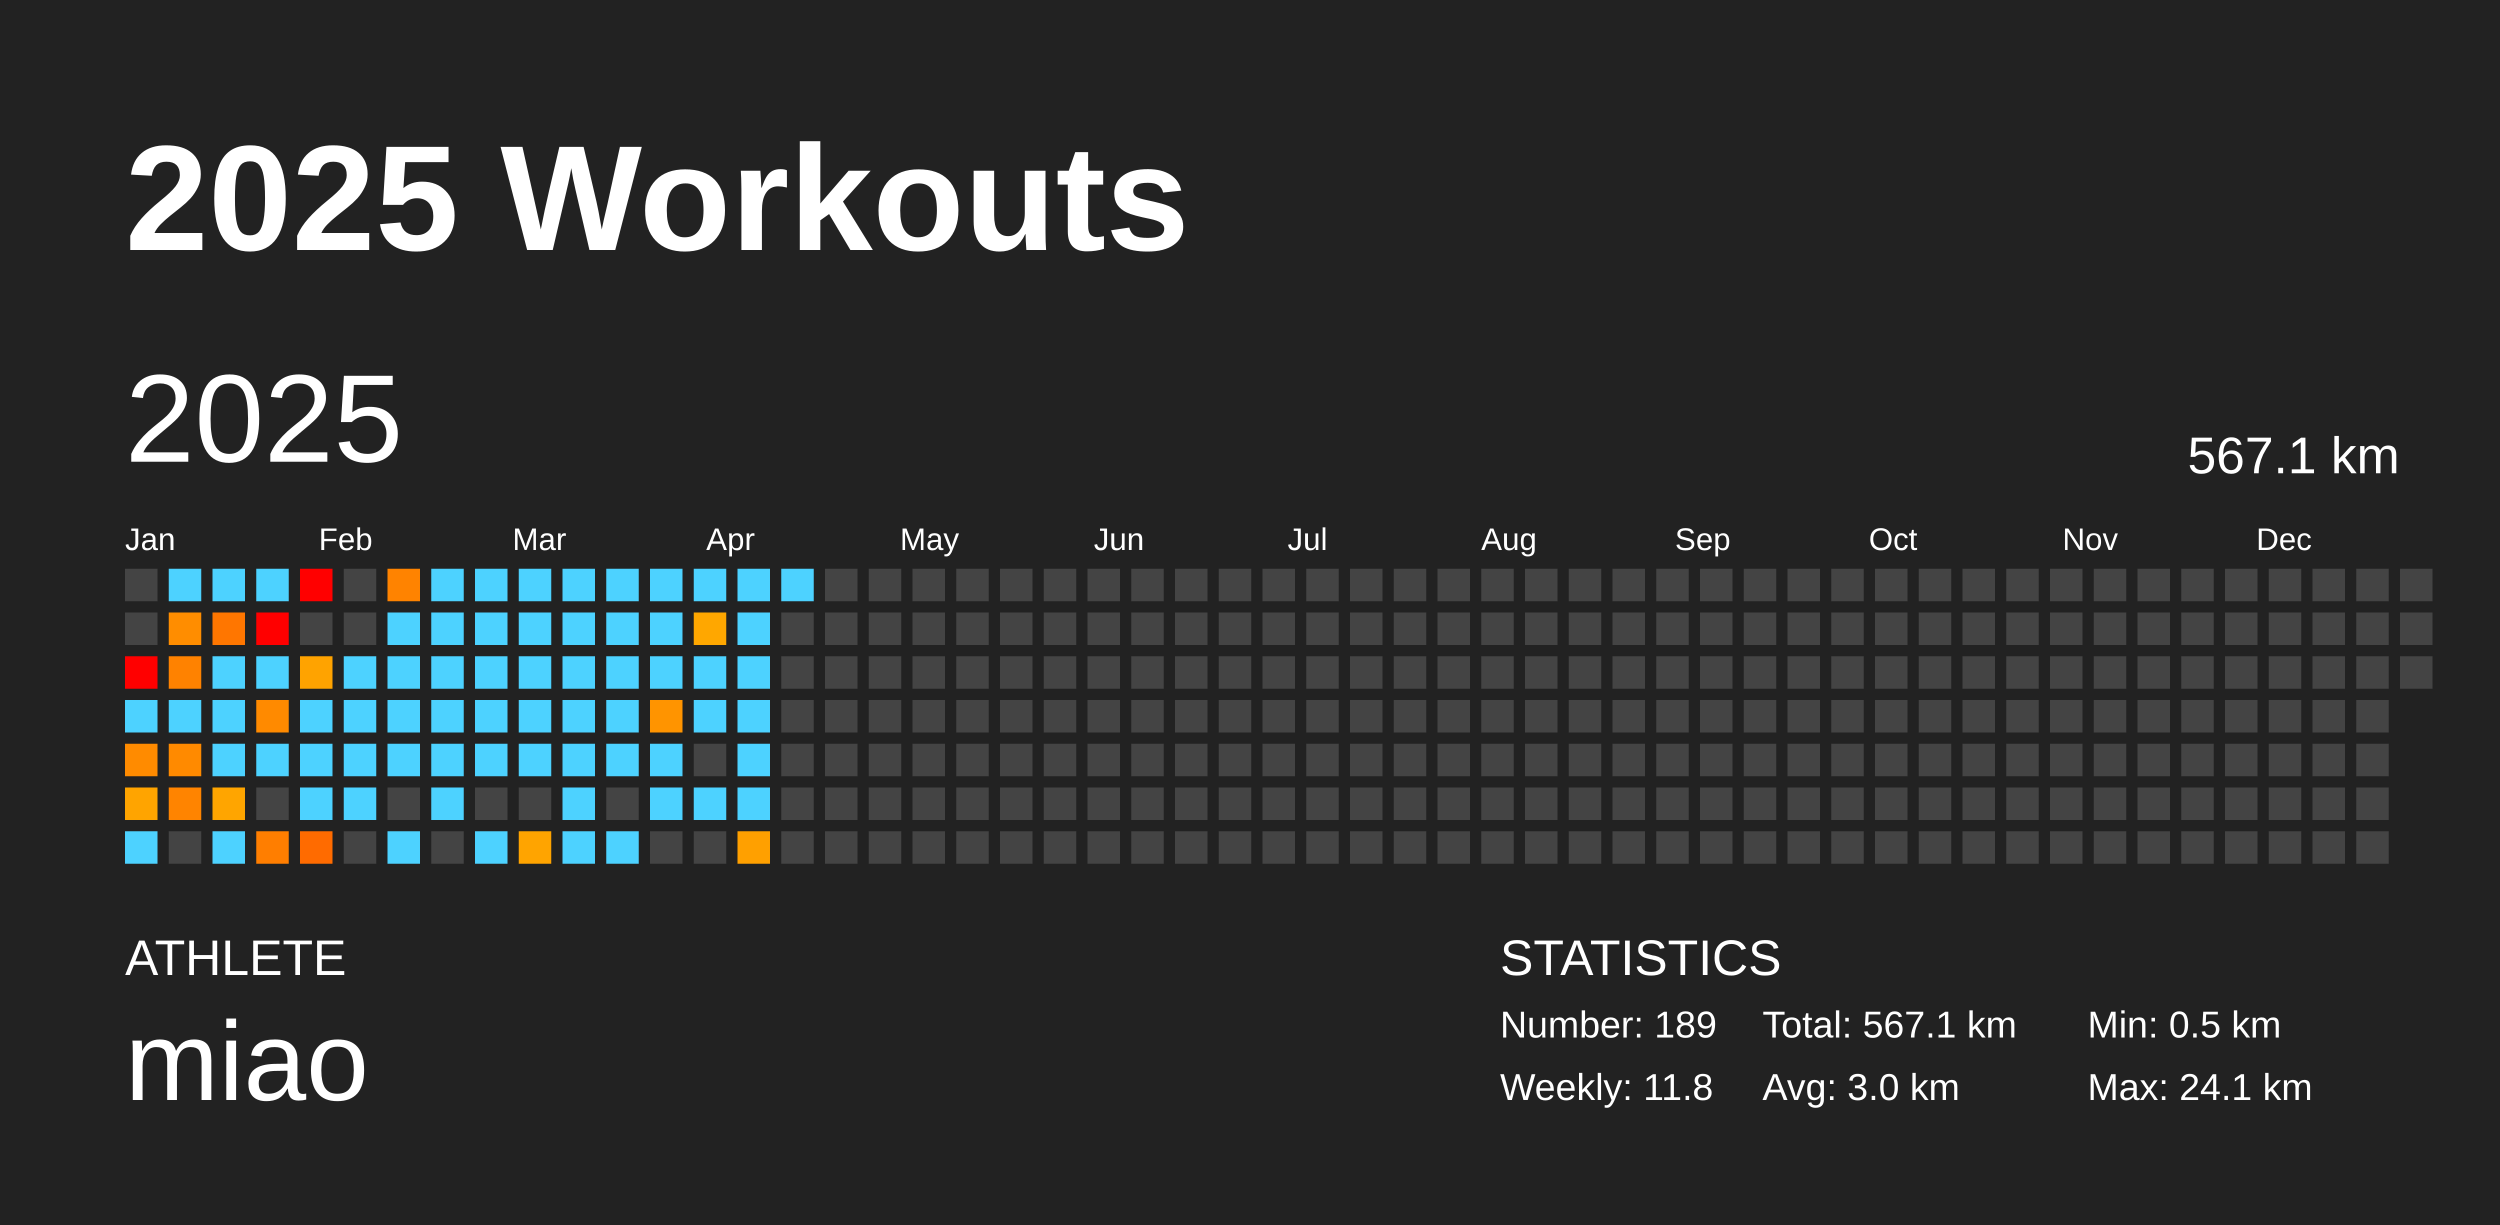
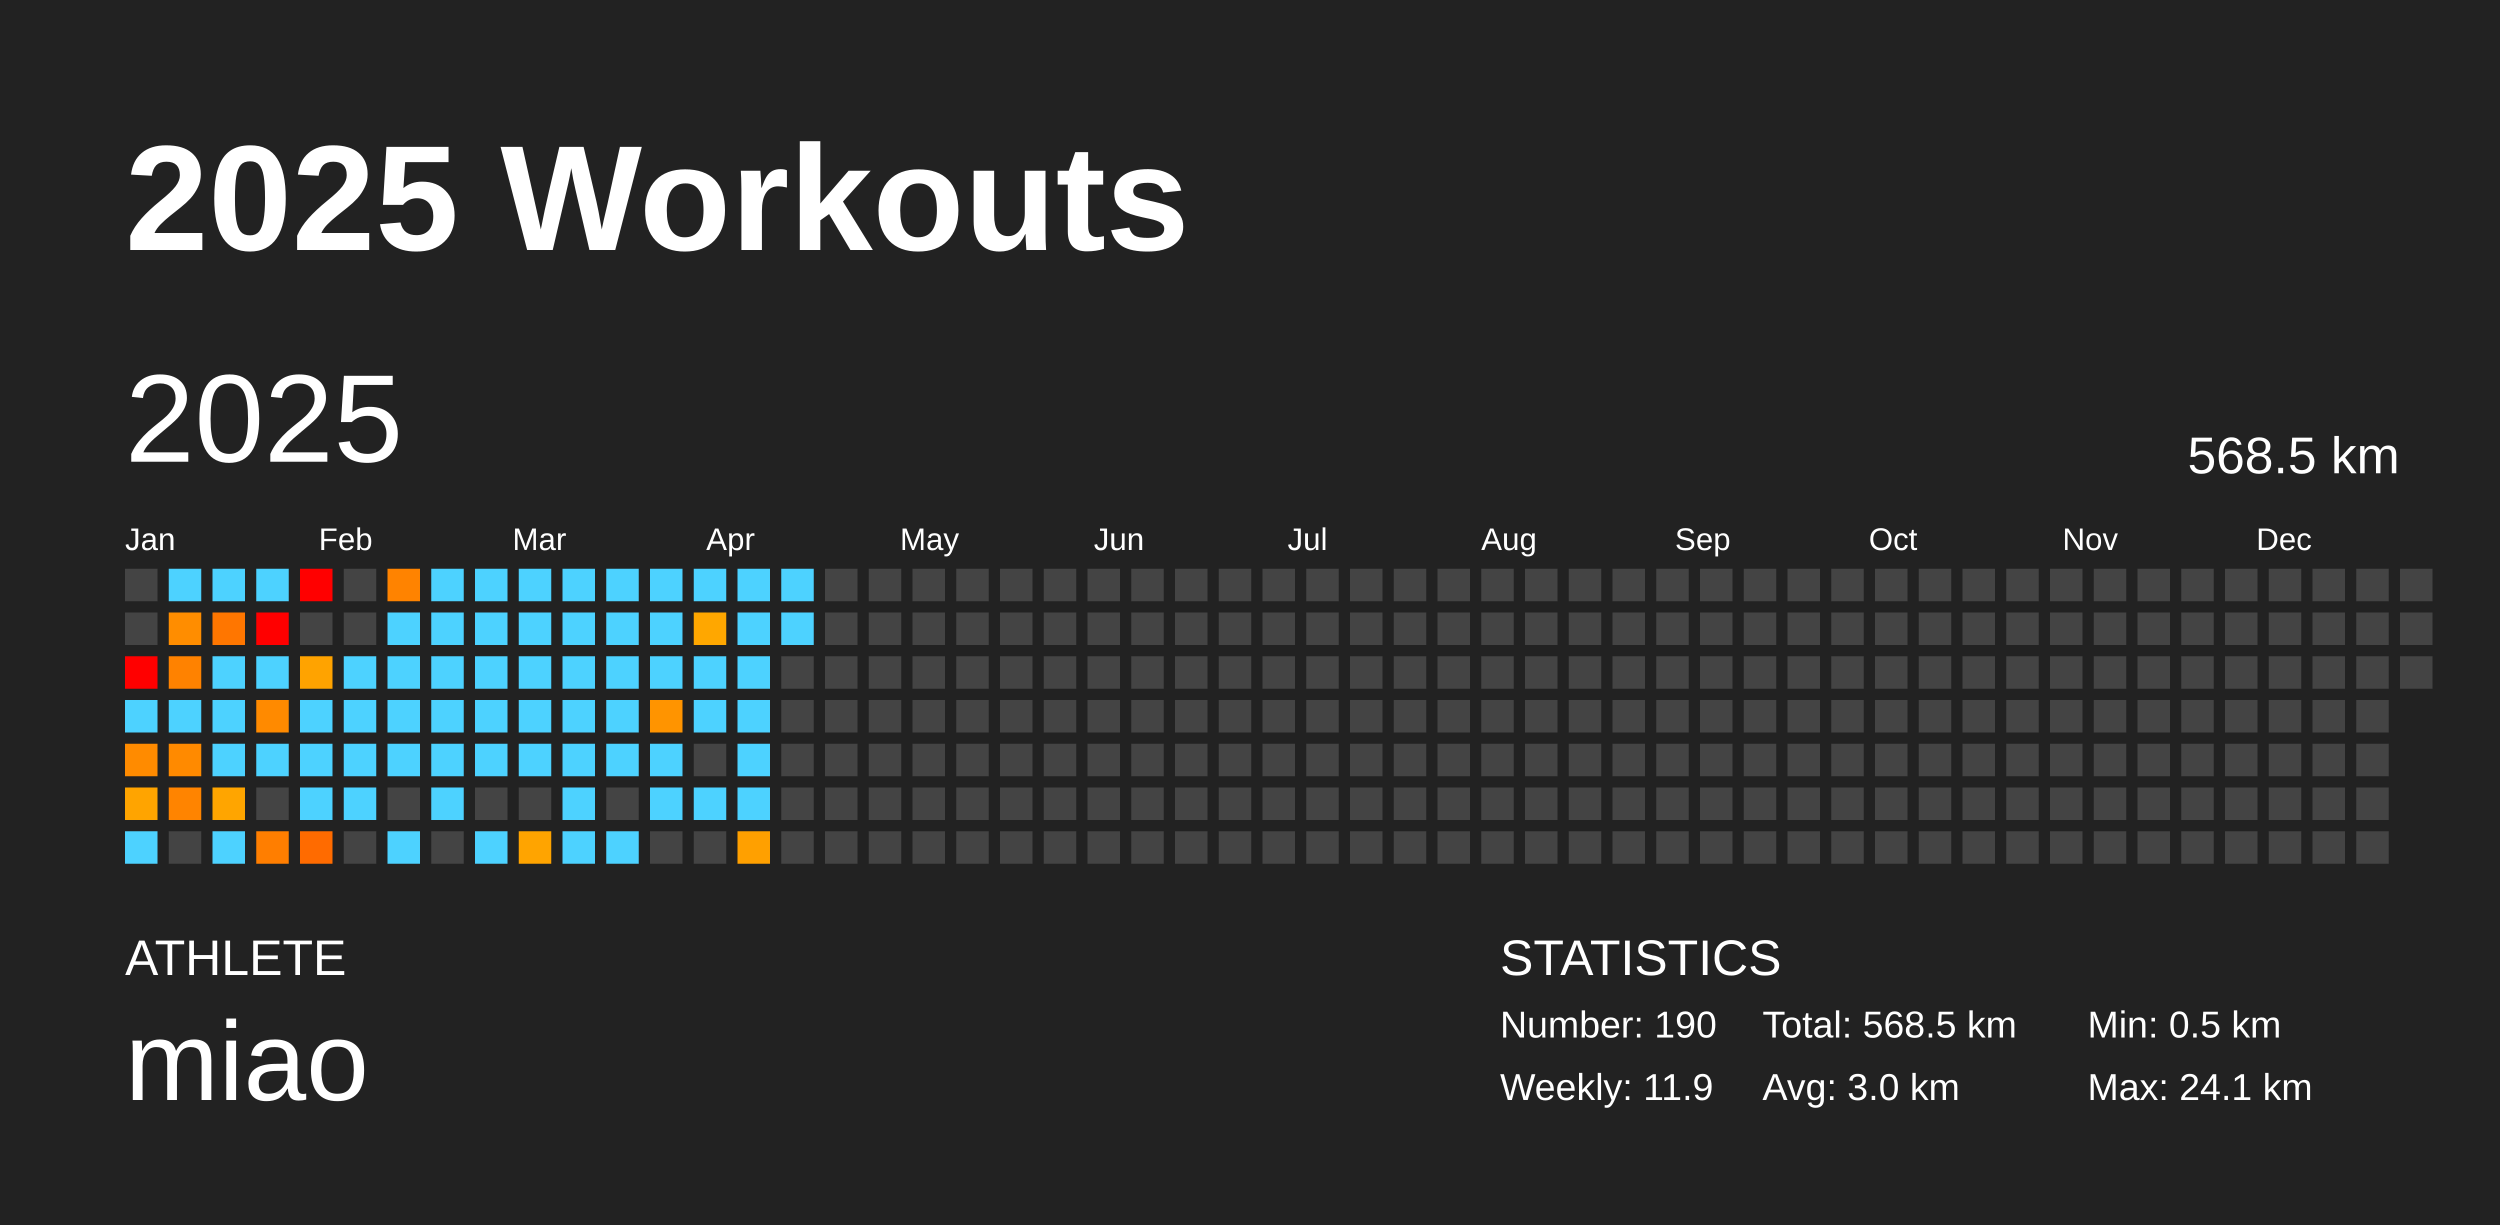
<svg xmlns="http://www.w3.org/2000/svg" baseProfile="full" height="98mm" version="1.1" viewBox="0,0,200,98" width="200mm">
  <defs />
  <rect fill="#222222" height="98" width="200" x="0" y="0" />
  <text fill="#FFFFFF" style="font-size:12px; font-family:Arial; font-weight:bold;" x="10" y="20">2025 Workouts</text>
  <text fill="#FFFFFF" style="font-size:4px; font-family:Arial" x="10" y="78">ATHLETE</text>
  <text fill="#FFFFFF" style="font-size:9px; font-family:Arial" x="10" y="88">miao</text>
  <text fill="#FFFFFF" style="font-size:4px; font-family:Arial" x="120" y="78">STATISTICS</text>
-   <text fill="#FFFFFF" style="font-size:3px; font-family:Arial" x="120" y="83">Number: 189</text>
-   <text fill="#FFFFFF" style="font-size:3px; font-family:Arial" x="120" y="88">Weekly: 11.8</text>
-   <text fill="#FFFFFF" style="font-size:3px; font-family:Arial" x="141" y="83">Total: 567.1 km</text>
+   <text fill="#FFFFFF" style="font-size:3px; font-family:Arial" x="120" y="83">Number: 190</text>
+   <text fill="#FFFFFF" style="font-size:3px; font-family:Arial" x="120" y="88">Weekly: 11.9</text>
+   <text fill="#FFFFFF" style="font-size:3px; font-family:Arial" x="141" y="83">Total: 568.5 km</text>
  <text fill="#FFFFFF" style="font-size:3px; font-family:Arial" x="141" y="88">Avg: 3.0 km</text>
  <text fill="#FFFFFF" style="font-size:3px; font-family:Arial" x="167" y="83">Min: 0.5 km</text>
  <text fill="#FFFFFF" style="font-size:3px; font-family:Arial" x="167" y="88">Max: 24.1 km</text>
  <text dominant-baseline="hanging" fill="#FFFFFF" style="font-size:10.0px; font-family:Arial;" x="10" y="30">2025</text>
-   <text dominant-baseline="hanging" fill="#FFFFFF" style="font-size:4.125px; font-family:Arial;" x="175" y="35">567.1 km</text>
+   <text dominant-baseline="hanging" fill="#FFFFFF" style="font-size:4.125px; font-family:Arial;" x="175" y="35">568.5 km</text>
  <text fill="#FFFFFF" style="font-size:2.5px; font-family:Arial" x="10.0" y="44">Jan</text>
  <text fill="#FFFFFF" style="font-size:2.5px; font-family:Arial" x="25.5" y="44">Feb</text>
  <text fill="#FFFFFF" style="font-size:2.5px; font-family:Arial" x="41.0" y="44">Mar</text>
  <text fill="#FFFFFF" style="font-size:2.5px; font-family:Arial" x="56.5" y="44">Apr</text>
  <text fill="#FFFFFF" style="font-size:2.5px; font-family:Arial" x="72.0" y="44">May</text>
  <text fill="#FFFFFF" style="font-size:2.5px; font-family:Arial" x="87.5" y="44">Jun</text>
  <text fill="#FFFFFF" style="font-size:2.5px; font-family:Arial" x="103.0" y="44">Jul</text>
  <text fill="#FFFFFF" style="font-size:2.5px; font-family:Arial" x="118.5" y="44">Aug</text>
  <text fill="#FFFFFF" style="font-size:2.5px; font-family:Arial" x="134.0" y="44">Sep</text>
  <text fill="#FFFFFF" style="font-size:2.5px; font-family:Arial" x="149.5" y="44">Oct</text>
  <text fill="#FFFFFF" style="font-size:2.5px; font-family:Arial" x="165.0" y="44">Nov</text>
  <text fill="#FFFFFF" style="font-size:2.5px; font-family:Arial" x="180.5" y="44">Dec</text>
  <rect fill="#444444" height="2.6" width="2.6" x="10.0" y="45.5" />
  <rect fill="#444444" height="2.6" width="2.6" x="10.0" y="49.0" />
  <rect fill="red" height="2.6" width="2.6" x="10.0" y="52.5" />
  <rect fill="#4dd2ff" height="2.6" width="2.6" x="10.0" y="56.0" />
  <rect fill="#ff8b00" height="2.6" width="2.6" x="10.0" y="59.5" />
  <rect fill="#ffa400" height="2.6" width="2.6" x="10.0" y="63.0" />
  <rect fill="#4dd2ff" height="2.6" width="2.6" x="10.0" y="66.5" />
  <rect fill="#4dd2ff" height="2.6" width="2.6" x="13.5" y="45.5" />
  <rect fill="#ff8d00" height="2.6" width="2.6" x="13.5" y="49.0" />
  <rect fill="#ff8200" height="2.6" width="2.6" x="13.5" y="52.5" />
  <rect fill="#4dd2ff" height="2.6" width="2.6" x="13.5" y="56.0" />
  <rect fill="#ff8a00" height="2.6" width="2.6" x="13.5" y="59.5" />
  <rect fill="#ff8400" height="2.6" width="2.6" x="13.5" y="63.0" />
  <rect fill="#444444" height="2.6" width="2.6" x="13.5" y="66.5" />
  <rect fill="#4dd2ff" height="2.6" width="2.6" x="17.0" y="45.5" />
  <rect fill="#ff7600" height="2.6" width="2.6" x="17.0" y="49.0" />
  <rect fill="#4dd2ff" height="2.6" width="2.6" x="17.0" y="52.5" />
  <rect fill="#4dd2ff" height="2.6" width="2.6" x="17.0" y="56.0" />
  <rect fill="#4dd2ff" height="2.6" width="2.6" x="17.0" y="59.5" />
  <rect fill="#ffa500" height="2.6" width="2.6" x="17.0" y="63.0" />
  <rect fill="#4dd2ff" height="2.6" width="2.6" x="17.0" y="66.5" />
  <rect fill="#4dd2ff" height="2.6" width="2.6" x="20.5" y="45.5" />
  <rect fill="red" height="2.6" width="2.6" x="20.5" y="49.0" />
  <rect fill="#4dd2ff" height="2.6" width="2.6" x="20.5" y="52.5" />
  <rect fill="#ff8a00" height="2.6" width="2.6" x="20.5" y="56.0" />
  <rect fill="#4dd2ff" height="2.6" width="2.6" x="20.5" y="59.5" />
  <rect fill="#444444" height="2.6" width="2.6" x="20.5" y="63.0" />
  <rect fill="#ff7e00" height="2.6" width="2.6" x="20.5" y="66.5" />
  <rect fill="red" height="2.6" width="2.6" x="24.0" y="45.5" />
  <rect fill="#444444" height="2.6" width="2.6" x="24.0" y="49.0" />
  <rect fill="#ffa300" height="2.6" width="2.6" x="24.0" y="52.5" />
  <rect fill="#4dd2ff" height="2.6" width="2.6" x="24.0" y="56.0" />
  <rect fill="#4dd2ff" height="2.6" width="2.6" x="24.0" y="59.5" />
  <rect fill="#4dd2ff" height="2.6" width="2.6" x="24.0" y="63.0" />
  <rect fill="#ff6b00" height="2.6" width="2.6" x="24.0" y="66.5" />
  <rect fill="#444444" height="2.6" width="2.6" x="27.5" y="45.5" />
  <rect fill="#444444" height="2.6" width="2.6" x="27.5" y="49.0" />
  <rect fill="#4dd2ff" height="2.6" width="2.6" x="27.5" y="52.5" />
  <rect fill="#4dd2ff" height="2.6" width="2.6" x="27.5" y="56.0" />
  <rect fill="#4dd2ff" height="2.6" width="2.6" x="27.5" y="59.5" />
  <rect fill="#4dd2ff" height="2.6" width="2.6" x="27.5" y="63.0" />
  <rect fill="#444444" height="2.6" width="2.6" x="27.5" y="66.5" />
  <rect fill="#ff8300" height="2.6" width="2.6" x="31.0" y="45.5" />
  <rect fill="#4dd2ff" height="2.6" width="2.6" x="31.0" y="49.0" />
  <rect fill="#4dd2ff" height="2.6" width="2.6" x="31.0" y="52.5" />
  <rect fill="#4dd2ff" height="2.6" width="2.6" x="31.0" y="56.0" />
  <rect fill="#4dd2ff" height="2.6" width="2.6" x="31.0" y="59.5" />
  <rect fill="#444444" height="2.6" width="2.6" x="31.0" y="63.0" />
  <rect fill="#4dd2ff" height="2.6" width="2.6" x="31.0" y="66.5" />
  <rect fill="#4dd2ff" height="2.6" width="2.6" x="34.5" y="45.5" />
  <rect fill="#4dd2ff" height="2.6" width="2.6" x="34.5" y="49.0" />
  <rect fill="#4dd2ff" height="2.6" width="2.6" x="34.5" y="52.5" />
  <rect fill="#4dd2ff" height="2.6" width="2.6" x="34.5" y="56.0" />
  <rect fill="#4dd2ff" height="2.6" width="2.6" x="34.5" y="59.5" />
  <rect fill="#4dd2ff" height="2.6" width="2.6" x="34.5" y="63.0" />
  <rect fill="#444444" height="2.6" width="2.6" x="34.5" y="66.5" />
  <rect fill="#4dd2ff" height="2.6" width="2.6" x="38.0" y="45.5" />
  <rect fill="#4dd2ff" height="2.6" width="2.6" x="38.0" y="49.0" />
  <rect fill="#4dd2ff" height="2.6" width="2.6" x="38.0" y="52.5" />
  <rect fill="#4dd2ff" height="2.6" width="2.6" x="38.0" y="56.0" />
  <rect fill="#4dd2ff" height="2.6" width="2.6" x="38.0" y="59.5" />
  <rect fill="#444444" height="2.6" width="2.6" x="38.0" y="63.0" />
  <rect fill="#4dd2ff" height="2.6" width="2.6" x="38.0" y="66.5" />
  <rect fill="#4dd2ff" height="2.6" width="2.6" x="41.5" y="45.5" />
  <rect fill="#4dd2ff" height="2.6" width="2.6" x="41.5" y="49.0" />
  <rect fill="#4dd2ff" height="2.6" width="2.6" x="41.5" y="52.5" />
  <rect fill="#4dd2ff" height="2.6" width="2.6" x="41.5" y="56.0" />
  <rect fill="#4dd2ff" height="2.6" width="2.6" x="41.5" y="59.5" />
  <rect fill="#444444" height="2.6" width="2.6" x="41.5" y="63.0" />
  <rect fill="#ffa400" height="2.6" width="2.6" x="41.5" y="66.5" />
  <rect fill="#4dd2ff" height="2.6" width="2.6" x="45.0" y="45.5" />
  <rect fill="#4dd2ff" height="2.6" width="2.6" x="45.0" y="49.0" />
  <rect fill="#4dd2ff" height="2.6" width="2.6" x="45.0" y="52.5" />
  <rect fill="#4dd2ff" height="2.6" width="2.6" x="45.0" y="56.0" />
  <rect fill="#4dd2ff" height="2.6" width="2.6" x="45.0" y="59.5" />
  <rect fill="#4dd2ff" height="2.6" width="2.6" x="45.0" y="63.0" />
  <rect fill="#4dd2ff" height="2.6" width="2.6" x="45.0" y="66.5" />
  <rect fill="#4dd2ff" height="2.6" width="2.6" x="48.5" y="45.5" />
  <rect fill="#4dd2ff" height="2.6" width="2.6" x="48.5" y="49.0" />
  <rect fill="#4dd2ff" height="2.6" width="2.6" x="48.5" y="52.5" />
  <rect fill="#4dd2ff" height="2.6" width="2.6" x="48.5" y="56.0" />
  <rect fill="#4dd2ff" height="2.6" width="2.6" x="48.5" y="59.5" />
  <rect fill="#444444" height="2.6" width="2.6" x="48.5" y="63.0" />
  <rect fill="#4dd2ff" height="2.6" width="2.6" x="48.5" y="66.5" />
  <rect fill="#4dd2ff" height="2.6" width="2.6" x="52.0" y="45.5" />
  <rect fill="#4dd2ff" height="2.6" width="2.6" x="52.0" y="49.0" />
  <rect fill="#4dd2ff" height="2.6" width="2.6" x="52.0" y="52.5" />
  <rect fill="#ff9400" height="2.6" width="2.6" x="52.0" y="56.0" />
  <rect fill="#4dd2ff" height="2.6" width="2.6" x="52.0" y="59.5" />
  <rect fill="#4dd2ff" height="2.6" width="2.6" x="52.0" y="63.0" />
  <rect fill="#444444" height="2.6" width="2.6" x="52.0" y="66.5" />
  <rect fill="#4dd2ff" height="2.6" width="2.6" x="55.5" y="45.5" />
  <rect fill="#ffa700" height="2.6" width="2.6" x="55.5" y="49.0" />
  <rect fill="#4dd2ff" height="2.6" width="2.6" x="55.5" y="52.5" />
  <rect fill="#4dd2ff" height="2.6" width="2.6" x="55.5" y="56.0" />
  <rect fill="#444444" height="2.6" width="2.6" x="55.5" y="59.5" />
  <rect fill="#4dd2ff" height="2.6" width="2.6" x="55.5" y="63.0" />
  <rect fill="#444444" height="2.6" width="2.6" x="55.5" y="66.5" />
  <rect fill="#4dd2ff" height="2.6" width="2.6" x="59.0" y="45.5" />
  <rect fill="#4dd2ff" height="2.6" width="2.6" x="59.0" y="49.0" />
  <rect fill="#4dd2ff" height="2.6" width="2.6" x="59.0" y="52.5" />
  <rect fill="#4dd2ff" height="2.6" width="2.6" x="59.0" y="56.0" />
  <rect fill="#4dd2ff" height="2.6" width="2.6" x="59.0" y="59.5" />
  <rect fill="#4dd2ff" height="2.6" width="2.6" x="59.0" y="63.0" />
  <rect fill="#ffa000" height="2.6" width="2.6" x="59.0" y="66.5" />
  <rect fill="#4dd2ff" height="2.6" width="2.6" x="62.5" y="45.5" />
-   <rect fill="#444444" height="2.6" width="2.6" x="62.5" y="49.0" />
+   <rect fill="#4dd2ff" height="2.6" width="2.6" x="62.5" y="49.0" />
  <rect fill="#444444" height="2.6" width="2.6" x="62.5" y="52.5" />
  <rect fill="#444444" height="2.6" width="2.6" x="62.5" y="56.0" />
  <rect fill="#444444" height="2.6" width="2.6" x="62.5" y="59.5" />
  <rect fill="#444444" height="2.6" width="2.6" x="62.5" y="63.0" />
  <rect fill="#444444" height="2.6" width="2.6" x="62.5" y="66.5" />
  <rect fill="#444444" height="2.6" width="2.6" x="66.0" y="45.5" />
  <rect fill="#444444" height="2.6" width="2.6" x="66.0" y="49.0" />
  <rect fill="#444444" height="2.6" width="2.6" x="66.0" y="52.5" />
  <rect fill="#444444" height="2.6" width="2.6" x="66.0" y="56.0" />
  <rect fill="#444444" height="2.6" width="2.6" x="66.0" y="59.5" />
  <rect fill="#444444" height="2.6" width="2.6" x="66.0" y="63.0" />
  <rect fill="#444444" height="2.6" width="2.6" x="66.0" y="66.5" />
  <rect fill="#444444" height="2.6" width="2.6" x="69.5" y="45.5" />
  <rect fill="#444444" height="2.6" width="2.6" x="69.5" y="49.0" />
  <rect fill="#444444" height="2.6" width="2.6" x="69.5" y="52.5" />
  <rect fill="#444444" height="2.6" width="2.6" x="69.5" y="56.0" />
  <rect fill="#444444" height="2.6" width="2.6" x="69.5" y="59.5" />
  <rect fill="#444444" height="2.6" width="2.6" x="69.5" y="63.0" />
  <rect fill="#444444" height="2.6" width="2.6" x="69.5" y="66.5" />
  <rect fill="#444444" height="2.6" width="2.6" x="73.0" y="45.5" />
  <rect fill="#444444" height="2.6" width="2.6" x="73.0" y="49.0" />
  <rect fill="#444444" height="2.6" width="2.6" x="73.0" y="52.5" />
  <rect fill="#444444" height="2.6" width="2.6" x="73.0" y="56.0" />
  <rect fill="#444444" height="2.6" width="2.6" x="73.0" y="59.5" />
  <rect fill="#444444" height="2.6" width="2.6" x="73.0" y="63.0" />
  <rect fill="#444444" height="2.6" width="2.6" x="73.0" y="66.5" />
  <rect fill="#444444" height="2.6" width="2.6" x="76.5" y="45.5" />
  <rect fill="#444444" height="2.6" width="2.6" x="76.5" y="49.0" />
  <rect fill="#444444" height="2.6" width="2.6" x="76.5" y="52.5" />
  <rect fill="#444444" height="2.6" width="2.6" x="76.5" y="56.0" />
  <rect fill="#444444" height="2.6" width="2.6" x="76.5" y="59.5" />
  <rect fill="#444444" height="2.6" width="2.6" x="76.5" y="63.0" />
  <rect fill="#444444" height="2.6" width="2.6" x="76.5" y="66.5" />
  <rect fill="#444444" height="2.6" width="2.6" x="80.0" y="45.5" />
  <rect fill="#444444" height="2.6" width="2.6" x="80.0" y="49.0" />
  <rect fill="#444444" height="2.6" width="2.6" x="80.0" y="52.5" />
  <rect fill="#444444" height="2.6" width="2.6" x="80.0" y="56.0" />
  <rect fill="#444444" height="2.6" width="2.6" x="80.0" y="59.5" />
  <rect fill="#444444" height="2.6" width="2.6" x="80.0" y="63.0" />
  <rect fill="#444444" height="2.6" width="2.6" x="80.0" y="66.5" />
  <rect fill="#444444" height="2.6" width="2.6" x="83.5" y="45.5" />
  <rect fill="#444444" height="2.6" width="2.6" x="83.5" y="49.0" />
  <rect fill="#444444" height="2.6" width="2.6" x="83.5" y="52.5" />
  <rect fill="#444444" height="2.6" width="2.6" x="83.5" y="56.0" />
  <rect fill="#444444" height="2.6" width="2.6" x="83.5" y="59.5" />
  <rect fill="#444444" height="2.6" width="2.6" x="83.5" y="63.0" />
  <rect fill="#444444" height="2.6" width="2.6" x="83.5" y="66.5" />
  <rect fill="#444444" height="2.6" width="2.6" x="87.0" y="45.5" />
  <rect fill="#444444" height="2.6" width="2.6" x="87.0" y="49.0" />
  <rect fill="#444444" height="2.6" width="2.6" x="87.0" y="52.5" />
  <rect fill="#444444" height="2.6" width="2.6" x="87.0" y="56.0" />
  <rect fill="#444444" height="2.6" width="2.6" x="87.0" y="59.5" />
  <rect fill="#444444" height="2.6" width="2.6" x="87.0" y="63.0" />
  <rect fill="#444444" height="2.6" width="2.6" x="87.0" y="66.5" />
  <rect fill="#444444" height="2.6" width="2.6" x="90.5" y="45.5" />
  <rect fill="#444444" height="2.6" width="2.6" x="90.5" y="49.0" />
  <rect fill="#444444" height="2.6" width="2.6" x="90.5" y="52.5" />
  <rect fill="#444444" height="2.6" width="2.6" x="90.5" y="56.0" />
  <rect fill="#444444" height="2.6" width="2.6" x="90.5" y="59.5" />
  <rect fill="#444444" height="2.6" width="2.6" x="90.5" y="63.0" />
  <rect fill="#444444" height="2.6" width="2.6" x="90.5" y="66.5" />
  <rect fill="#444444" height="2.6" width="2.6" x="94.0" y="45.5" />
  <rect fill="#444444" height="2.6" width="2.6" x="94.0" y="49.0" />
  <rect fill="#444444" height="2.6" width="2.6" x="94.0" y="52.5" />
  <rect fill="#444444" height="2.6" width="2.6" x="94.0" y="56.0" />
  <rect fill="#444444" height="2.6" width="2.6" x="94.0" y="59.5" />
  <rect fill="#444444" height="2.6" width="2.6" x="94.0" y="63.0" />
  <rect fill="#444444" height="2.6" width="2.6" x="94.0" y="66.5" />
  <rect fill="#444444" height="2.6" width="2.6" x="97.5" y="45.5" />
  <rect fill="#444444" height="2.6" width="2.6" x="97.5" y="49.0" />
  <rect fill="#444444" height="2.6" width="2.6" x="97.5" y="52.5" />
  <rect fill="#444444" height="2.6" width="2.6" x="97.5" y="56.0" />
  <rect fill="#444444" height="2.6" width="2.6" x="97.5" y="59.5" />
  <rect fill="#444444" height="2.6" width="2.6" x="97.5" y="63.0" />
  <rect fill="#444444" height="2.6" width="2.6" x="97.5" y="66.5" />
  <rect fill="#444444" height="2.6" width="2.6" x="101.0" y="45.5" />
  <rect fill="#444444" height="2.6" width="2.6" x="101.0" y="49.0" />
  <rect fill="#444444" height="2.6" width="2.6" x="101.0" y="52.5" />
  <rect fill="#444444" height="2.6" width="2.6" x="101.0" y="56.0" />
  <rect fill="#444444" height="2.6" width="2.6" x="101.0" y="59.5" />
  <rect fill="#444444" height="2.6" width="2.6" x="101.0" y="63.0" />
  <rect fill="#444444" height="2.6" width="2.6" x="101.0" y="66.5" />
  <rect fill="#444444" height="2.6" width="2.6" x="104.5" y="45.5" />
  <rect fill="#444444" height="2.6" width="2.6" x="104.5" y="49.0" />
  <rect fill="#444444" height="2.6" width="2.6" x="104.5" y="52.5" />
  <rect fill="#444444" height="2.6" width="2.6" x="104.5" y="56.0" />
  <rect fill="#444444" height="2.6" width="2.6" x="104.5" y="59.5" />
  <rect fill="#444444" height="2.6" width="2.6" x="104.5" y="63.0" />
  <rect fill="#444444" height="2.6" width="2.6" x="104.5" y="66.5" />
  <rect fill="#444444" height="2.6" width="2.6" x="108.0" y="45.5" />
  <rect fill="#444444" height="2.6" width="2.6" x="108.0" y="49.0" />
  <rect fill="#444444" height="2.6" width="2.6" x="108.0" y="52.5" />
  <rect fill="#444444" height="2.6" width="2.6" x="108.0" y="56.0" />
  <rect fill="#444444" height="2.6" width="2.6" x="108.0" y="59.5" />
  <rect fill="#444444" height="2.6" width="2.6" x="108.0" y="63.0" />
  <rect fill="#444444" height="2.6" width="2.6" x="108.0" y="66.5" />
  <rect fill="#444444" height="2.6" width="2.6" x="111.5" y="45.5" />
  <rect fill="#444444" height="2.6" width="2.6" x="111.5" y="49.0" />
  <rect fill="#444444" height="2.6" width="2.6" x="111.5" y="52.5" />
  <rect fill="#444444" height="2.6" width="2.6" x="111.5" y="56.0" />
  <rect fill="#444444" height="2.6" width="2.6" x="111.5" y="59.5" />
  <rect fill="#444444" height="2.6" width="2.6" x="111.5" y="63.0" />
  <rect fill="#444444" height="2.6" width="2.6" x="111.5" y="66.5" />
  <rect fill="#444444" height="2.6" width="2.6" x="115.0" y="45.5" />
  <rect fill="#444444" height="2.6" width="2.6" x="115.0" y="49.0" />
  <rect fill="#444444" height="2.6" width="2.6" x="115.0" y="52.5" />
  <rect fill="#444444" height="2.6" width="2.6" x="115.0" y="56.0" />
  <rect fill="#444444" height="2.6" width="2.6" x="115.0" y="59.5" />
  <rect fill="#444444" height="2.6" width="2.6" x="115.0" y="63.0" />
  <rect fill="#444444" height="2.6" width="2.6" x="115.0" y="66.5" />
  <rect fill="#444444" height="2.6" width="2.6" x="118.5" y="45.5" />
  <rect fill="#444444" height="2.6" width="2.6" x="118.5" y="49.0" />
  <rect fill="#444444" height="2.6" width="2.6" x="118.5" y="52.5" />
  <rect fill="#444444" height="2.6" width="2.6" x="118.5" y="56.0" />
  <rect fill="#444444" height="2.6" width="2.6" x="118.5" y="59.5" />
  <rect fill="#444444" height="2.6" width="2.6" x="118.5" y="63.0" />
  <rect fill="#444444" height="2.6" width="2.6" x="118.5" y="66.5" />
  <rect fill="#444444" height="2.6" width="2.6" x="122.0" y="45.5" />
  <rect fill="#444444" height="2.6" width="2.6" x="122.0" y="49.0" />
  <rect fill="#444444" height="2.6" width="2.6" x="122.0" y="52.5" />
  <rect fill="#444444" height="2.6" width="2.6" x="122.0" y="56.0" />
  <rect fill="#444444" height="2.6" width="2.6" x="122.0" y="59.5" />
  <rect fill="#444444" height="2.6" width="2.6" x="122.0" y="63.0" />
  <rect fill="#444444" height="2.6" width="2.6" x="122.0" y="66.5" />
  <rect fill="#444444" height="2.6" width="2.6" x="125.5" y="45.5" />
  <rect fill="#444444" height="2.6" width="2.6" x="125.5" y="49.0" />
  <rect fill="#444444" height="2.6" width="2.6" x="125.5" y="52.5" />
  <rect fill="#444444" height="2.6" width="2.6" x="125.5" y="56.0" />
  <rect fill="#444444" height="2.6" width="2.6" x="125.5" y="59.5" />
  <rect fill="#444444" height="2.6" width="2.6" x="125.5" y="63.0" />
  <rect fill="#444444" height="2.6" width="2.6" x="125.5" y="66.5" />
  <rect fill="#444444" height="2.6" width="2.6" x="129.0" y="45.5" />
  <rect fill="#444444" height="2.6" width="2.6" x="129.0" y="49.0" />
  <rect fill="#444444" height="2.6" width="2.6" x="129.0" y="52.5" />
  <rect fill="#444444" height="2.6" width="2.6" x="129.0" y="56.0" />
  <rect fill="#444444" height="2.6" width="2.6" x="129.0" y="59.5" />
  <rect fill="#444444" height="2.6" width="2.6" x="129.0" y="63.0" />
  <rect fill="#444444" height="2.6" width="2.6" x="129.0" y="66.5" />
  <rect fill="#444444" height="2.6" width="2.6" x="132.5" y="45.5" />
  <rect fill="#444444" height="2.6" width="2.6" x="132.5" y="49.0" />
  <rect fill="#444444" height="2.6" width="2.6" x="132.5" y="52.5" />
  <rect fill="#444444" height="2.6" width="2.6" x="132.5" y="56.0" />
  <rect fill="#444444" height="2.6" width="2.6" x="132.5" y="59.5" />
  <rect fill="#444444" height="2.6" width="2.6" x="132.5" y="63.0" />
  <rect fill="#444444" height="2.6" width="2.6" x="132.5" y="66.5" />
  <rect fill="#444444" height="2.6" width="2.6" x="136.0" y="45.5" />
  <rect fill="#444444" height="2.6" width="2.6" x="136.0" y="49.0" />
  <rect fill="#444444" height="2.6" width="2.6" x="136.0" y="52.5" />
  <rect fill="#444444" height="2.6" width="2.6" x="136.0" y="56.0" />
  <rect fill="#444444" height="2.6" width="2.6" x="136.0" y="59.5" />
  <rect fill="#444444" height="2.6" width="2.6" x="136.0" y="63.0" />
  <rect fill="#444444" height="2.6" width="2.6" x="136.0" y="66.5" />
  <rect fill="#444444" height="2.6" width="2.6" x="139.5" y="45.5" />
  <rect fill="#444444" height="2.6" width="2.6" x="139.5" y="49.0" />
  <rect fill="#444444" height="2.6" width="2.6" x="139.5" y="52.5" />
  <rect fill="#444444" height="2.6" width="2.6" x="139.5" y="56.0" />
  <rect fill="#444444" height="2.6" width="2.6" x="139.5" y="59.5" />
  <rect fill="#444444" height="2.6" width="2.6" x="139.5" y="63.0" />
  <rect fill="#444444" height="2.6" width="2.6" x="139.5" y="66.5" />
  <rect fill="#444444" height="2.6" width="2.6" x="143.0" y="45.5" />
  <rect fill="#444444" height="2.6" width="2.6" x="143.0" y="49.0" />
  <rect fill="#444444" height="2.6" width="2.6" x="143.0" y="52.5" />
  <rect fill="#444444" height="2.6" width="2.6" x="143.0" y="56.0" />
  <rect fill="#444444" height="2.6" width="2.6" x="143.0" y="59.5" />
  <rect fill="#444444" height="2.6" width="2.6" x="143.0" y="63.0" />
  <rect fill="#444444" height="2.6" width="2.6" x="143.0" y="66.5" />
  <rect fill="#444444" height="2.6" width="2.6" x="146.5" y="45.5" />
  <rect fill="#444444" height="2.6" width="2.6" x="146.5" y="49.0" />
  <rect fill="#444444" height="2.6" width="2.6" x="146.5" y="52.5" />
  <rect fill="#444444" height="2.6" width="2.6" x="146.5" y="56.0" />
  <rect fill="#444444" height="2.6" width="2.6" x="146.5" y="59.5" />
  <rect fill="#444444" height="2.6" width="2.6" x="146.5" y="63.0" />
  <rect fill="#444444" height="2.6" width="2.6" x="146.5" y="66.5" />
  <rect fill="#444444" height="2.6" width="2.6" x="150.0" y="45.5" />
  <rect fill="#444444" height="2.6" width="2.6" x="150.0" y="49.0" />
  <rect fill="#444444" height="2.6" width="2.6" x="150.0" y="52.5" />
  <rect fill="#444444" height="2.6" width="2.6" x="150.0" y="56.0" />
  <rect fill="#444444" height="2.6" width="2.6" x="150.0" y="59.5" />
  <rect fill="#444444" height="2.6" width="2.6" x="150.0" y="63.0" />
  <rect fill="#444444" height="2.6" width="2.6" x="150.0" y="66.5" />
  <rect fill="#444444" height="2.6" width="2.6" x="153.5" y="45.5" />
  <rect fill="#444444" height="2.6" width="2.6" x="153.5" y="49.0" />
  <rect fill="#444444" height="2.6" width="2.6" x="153.5" y="52.5" />
  <rect fill="#444444" height="2.6" width="2.6" x="153.5" y="56.0" />
  <rect fill="#444444" height="2.6" width="2.6" x="153.5" y="59.5" />
  <rect fill="#444444" height="2.6" width="2.6" x="153.5" y="63.0" />
  <rect fill="#444444" height="2.6" width="2.6" x="153.5" y="66.5" />
  <rect fill="#444444" height="2.6" width="2.6" x="157.0" y="45.5" />
  <rect fill="#444444" height="2.6" width="2.6" x="157.0" y="49.0" />
  <rect fill="#444444" height="2.6" width="2.6" x="157.0" y="52.5" />
  <rect fill="#444444" height="2.6" width="2.6" x="157.0" y="56.0" />
  <rect fill="#444444" height="2.6" width="2.6" x="157.0" y="59.5" />
  <rect fill="#444444" height="2.6" width="2.6" x="157.0" y="63.0" />
  <rect fill="#444444" height="2.6" width="2.6" x="157.0" y="66.5" />
  <rect fill="#444444" height="2.6" width="2.6" x="160.5" y="45.5" />
  <rect fill="#444444" height="2.6" width="2.6" x="160.5" y="49.0" />
  <rect fill="#444444" height="2.6" width="2.6" x="160.5" y="52.5" />
  <rect fill="#444444" height="2.6" width="2.6" x="160.5" y="56.0" />
  <rect fill="#444444" height="2.6" width="2.6" x="160.5" y="59.5" />
  <rect fill="#444444" height="2.6" width="2.6" x="160.5" y="63.0" />
  <rect fill="#444444" height="2.6" width="2.6" x="160.5" y="66.5" />
  <rect fill="#444444" height="2.6" width="2.6" x="164.0" y="45.5" />
  <rect fill="#444444" height="2.6" width="2.6" x="164.0" y="49.0" />
  <rect fill="#444444" height="2.6" width="2.6" x="164.0" y="52.5" />
  <rect fill="#444444" height="2.6" width="2.6" x="164.0" y="56.0" />
  <rect fill="#444444" height="2.6" width="2.6" x="164.0" y="59.5" />
  <rect fill="#444444" height="2.6" width="2.6" x="164.0" y="63.0" />
  <rect fill="#444444" height="2.6" width="2.6" x="164.0" y="66.5" />
  <rect fill="#444444" height="2.6" width="2.6" x="167.5" y="45.5" />
  <rect fill="#444444" height="2.6" width="2.6" x="167.5" y="49.0" />
  <rect fill="#444444" height="2.6" width="2.6" x="167.5" y="52.5" />
  <rect fill="#444444" height="2.6" width="2.6" x="167.5" y="56.0" />
  <rect fill="#444444" height="2.6" width="2.6" x="167.5" y="59.5" />
  <rect fill="#444444" height="2.6" width="2.6" x="167.5" y="63.0" />
  <rect fill="#444444" height="2.6" width="2.6" x="167.5" y="66.5" />
  <rect fill="#444444" height="2.6" width="2.6" x="171.0" y="45.5" />
  <rect fill="#444444" height="2.6" width="2.6" x="171.0" y="49.0" />
  <rect fill="#444444" height="2.6" width="2.6" x="171.0" y="52.5" />
  <rect fill="#444444" height="2.6" width="2.6" x="171.0" y="56.0" />
  <rect fill="#444444" height="2.6" width="2.6" x="171.0" y="59.5" />
  <rect fill="#444444" height="2.6" width="2.6" x="171.0" y="63.0" />
  <rect fill="#444444" height="2.6" width="2.6" x="171.0" y="66.5" />
  <rect fill="#444444" height="2.6" width="2.6" x="174.5" y="45.5" />
  <rect fill="#444444" height="2.6" width="2.6" x="174.5" y="49.0" />
  <rect fill="#444444" height="2.6" width="2.6" x="174.5" y="52.5" />
  <rect fill="#444444" height="2.6" width="2.6" x="174.5" y="56.0" />
  <rect fill="#444444" height="2.6" width="2.6" x="174.5" y="59.5" />
  <rect fill="#444444" height="2.6" width="2.6" x="174.5" y="63.0" />
  <rect fill="#444444" height="2.6" width="2.6" x="174.5" y="66.5" />
  <rect fill="#444444" height="2.6" width="2.6" x="178.0" y="45.5" />
  <rect fill="#444444" height="2.6" width="2.6" x="178.0" y="49.0" />
  <rect fill="#444444" height="2.6" width="2.6" x="178.0" y="52.5" />
  <rect fill="#444444" height="2.6" width="2.6" x="178.0" y="56.0" />
  <rect fill="#444444" height="2.6" width="2.6" x="178.0" y="59.5" />
  <rect fill="#444444" height="2.6" width="2.6" x="178.0" y="63.0" />
  <rect fill="#444444" height="2.6" width="2.6" x="178.0" y="66.5" />
  <rect fill="#444444" height="2.6" width="2.6" x="181.5" y="45.5" />
  <rect fill="#444444" height="2.6" width="2.6" x="181.5" y="49.0" />
  <rect fill="#444444" height="2.6" width="2.6" x="181.5" y="52.5" />
  <rect fill="#444444" height="2.6" width="2.6" x="181.5" y="56.0" />
  <rect fill="#444444" height="2.6" width="2.6" x="181.5" y="59.5" />
  <rect fill="#444444" height="2.6" width="2.6" x="181.5" y="63.0" />
  <rect fill="#444444" height="2.6" width="2.6" x="181.5" y="66.5" />
  <rect fill="#444444" height="2.6" width="2.6" x="185.0" y="45.5" />
  <rect fill="#444444" height="2.6" width="2.6" x="185.0" y="49.0" />
  <rect fill="#444444" height="2.6" width="2.6" x="185.0" y="52.5" />
  <rect fill="#444444" height="2.6" width="2.6" x="185.0" y="56.0" />
  <rect fill="#444444" height="2.6" width="2.6" x="185.0" y="59.5" />
  <rect fill="#444444" height="2.6" width="2.6" x="185.0" y="63.0" />
  <rect fill="#444444" height="2.6" width="2.6" x="185.0" y="66.5" />
  <rect fill="#444444" height="2.6" width="2.6" x="188.5" y="45.5" />
  <rect fill="#444444" height="2.6" width="2.6" x="188.5" y="49.0" />
  <rect fill="#444444" height="2.6" width="2.6" x="188.5" y="52.5" />
  <rect fill="#444444" height="2.6" width="2.6" x="188.5" y="56.0" />
  <rect fill="#444444" height="2.6" width="2.6" x="188.5" y="59.5" />
  <rect fill="#444444" height="2.6" width="2.6" x="188.5" y="63.0" />
  <rect fill="#444444" height="2.6" width="2.6" x="188.5" y="66.5" />
  <rect fill="#444444" height="2.6" width="2.6" x="192.0" y="45.5" />
  <rect fill="#444444" height="2.6" width="2.6" x="192.0" y="49.0" />
  <rect fill="#444444" height="2.6" width="2.6" x="192.0" y="52.5" />
</svg>
